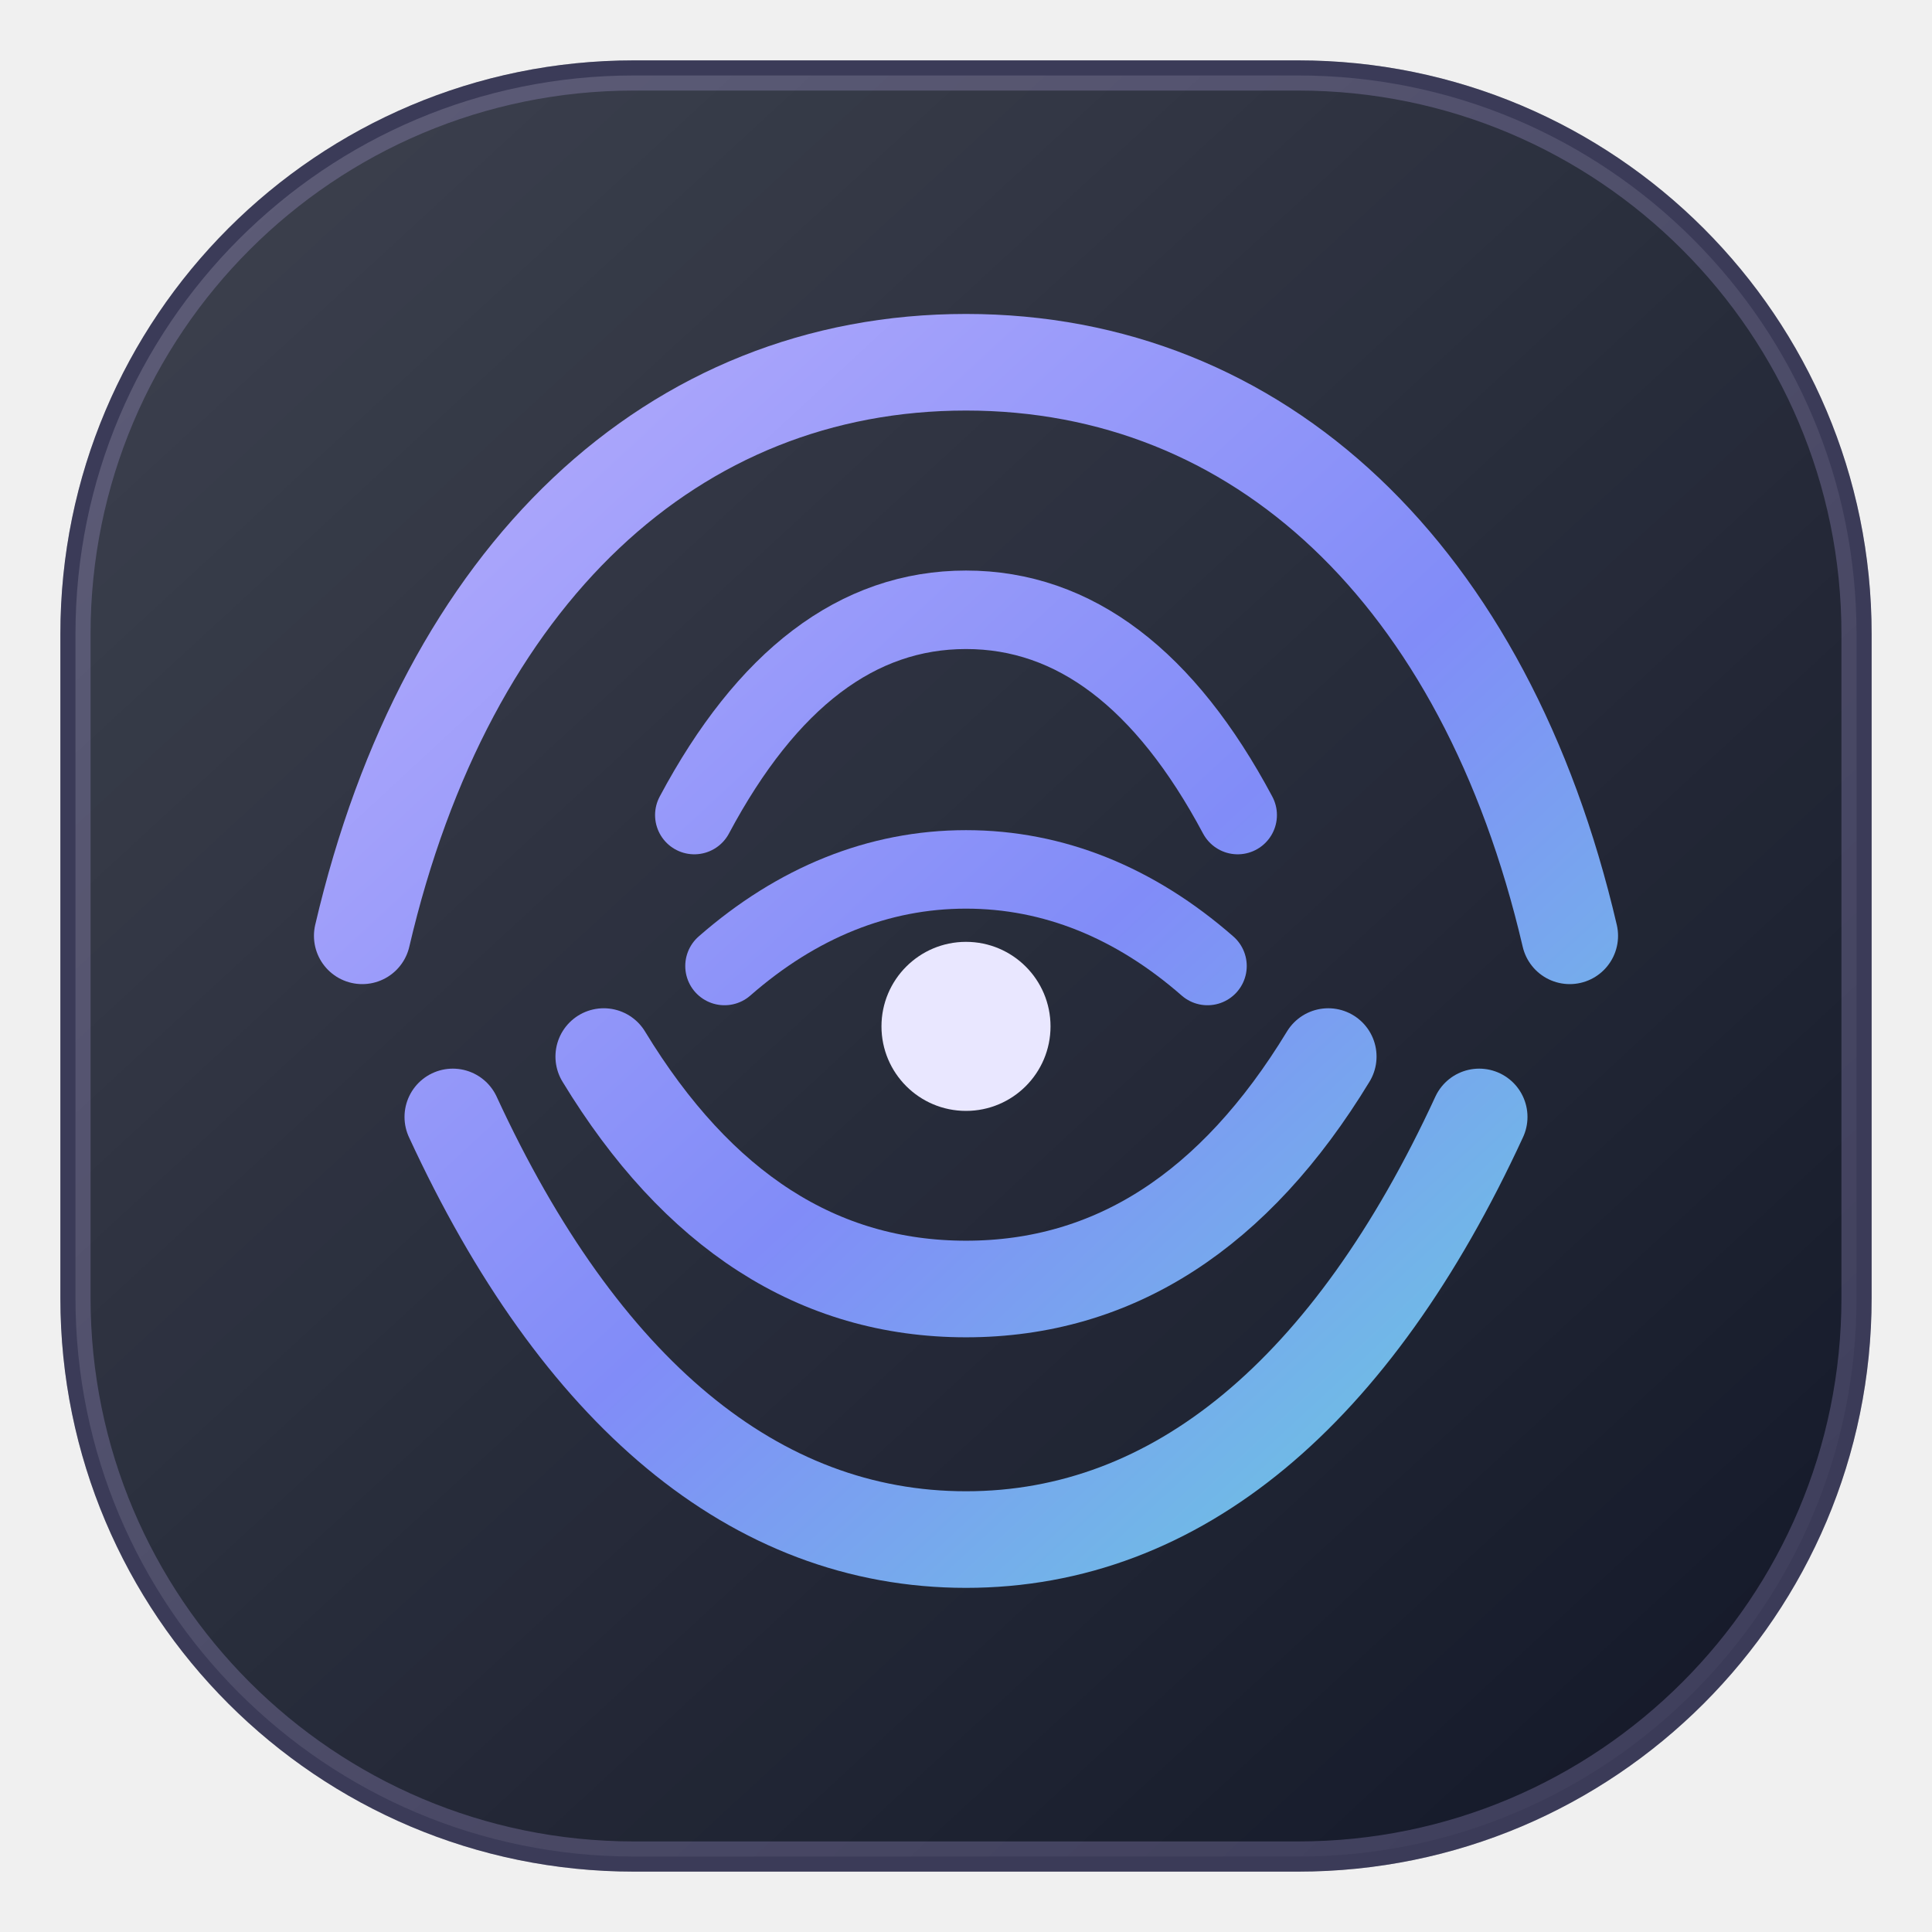
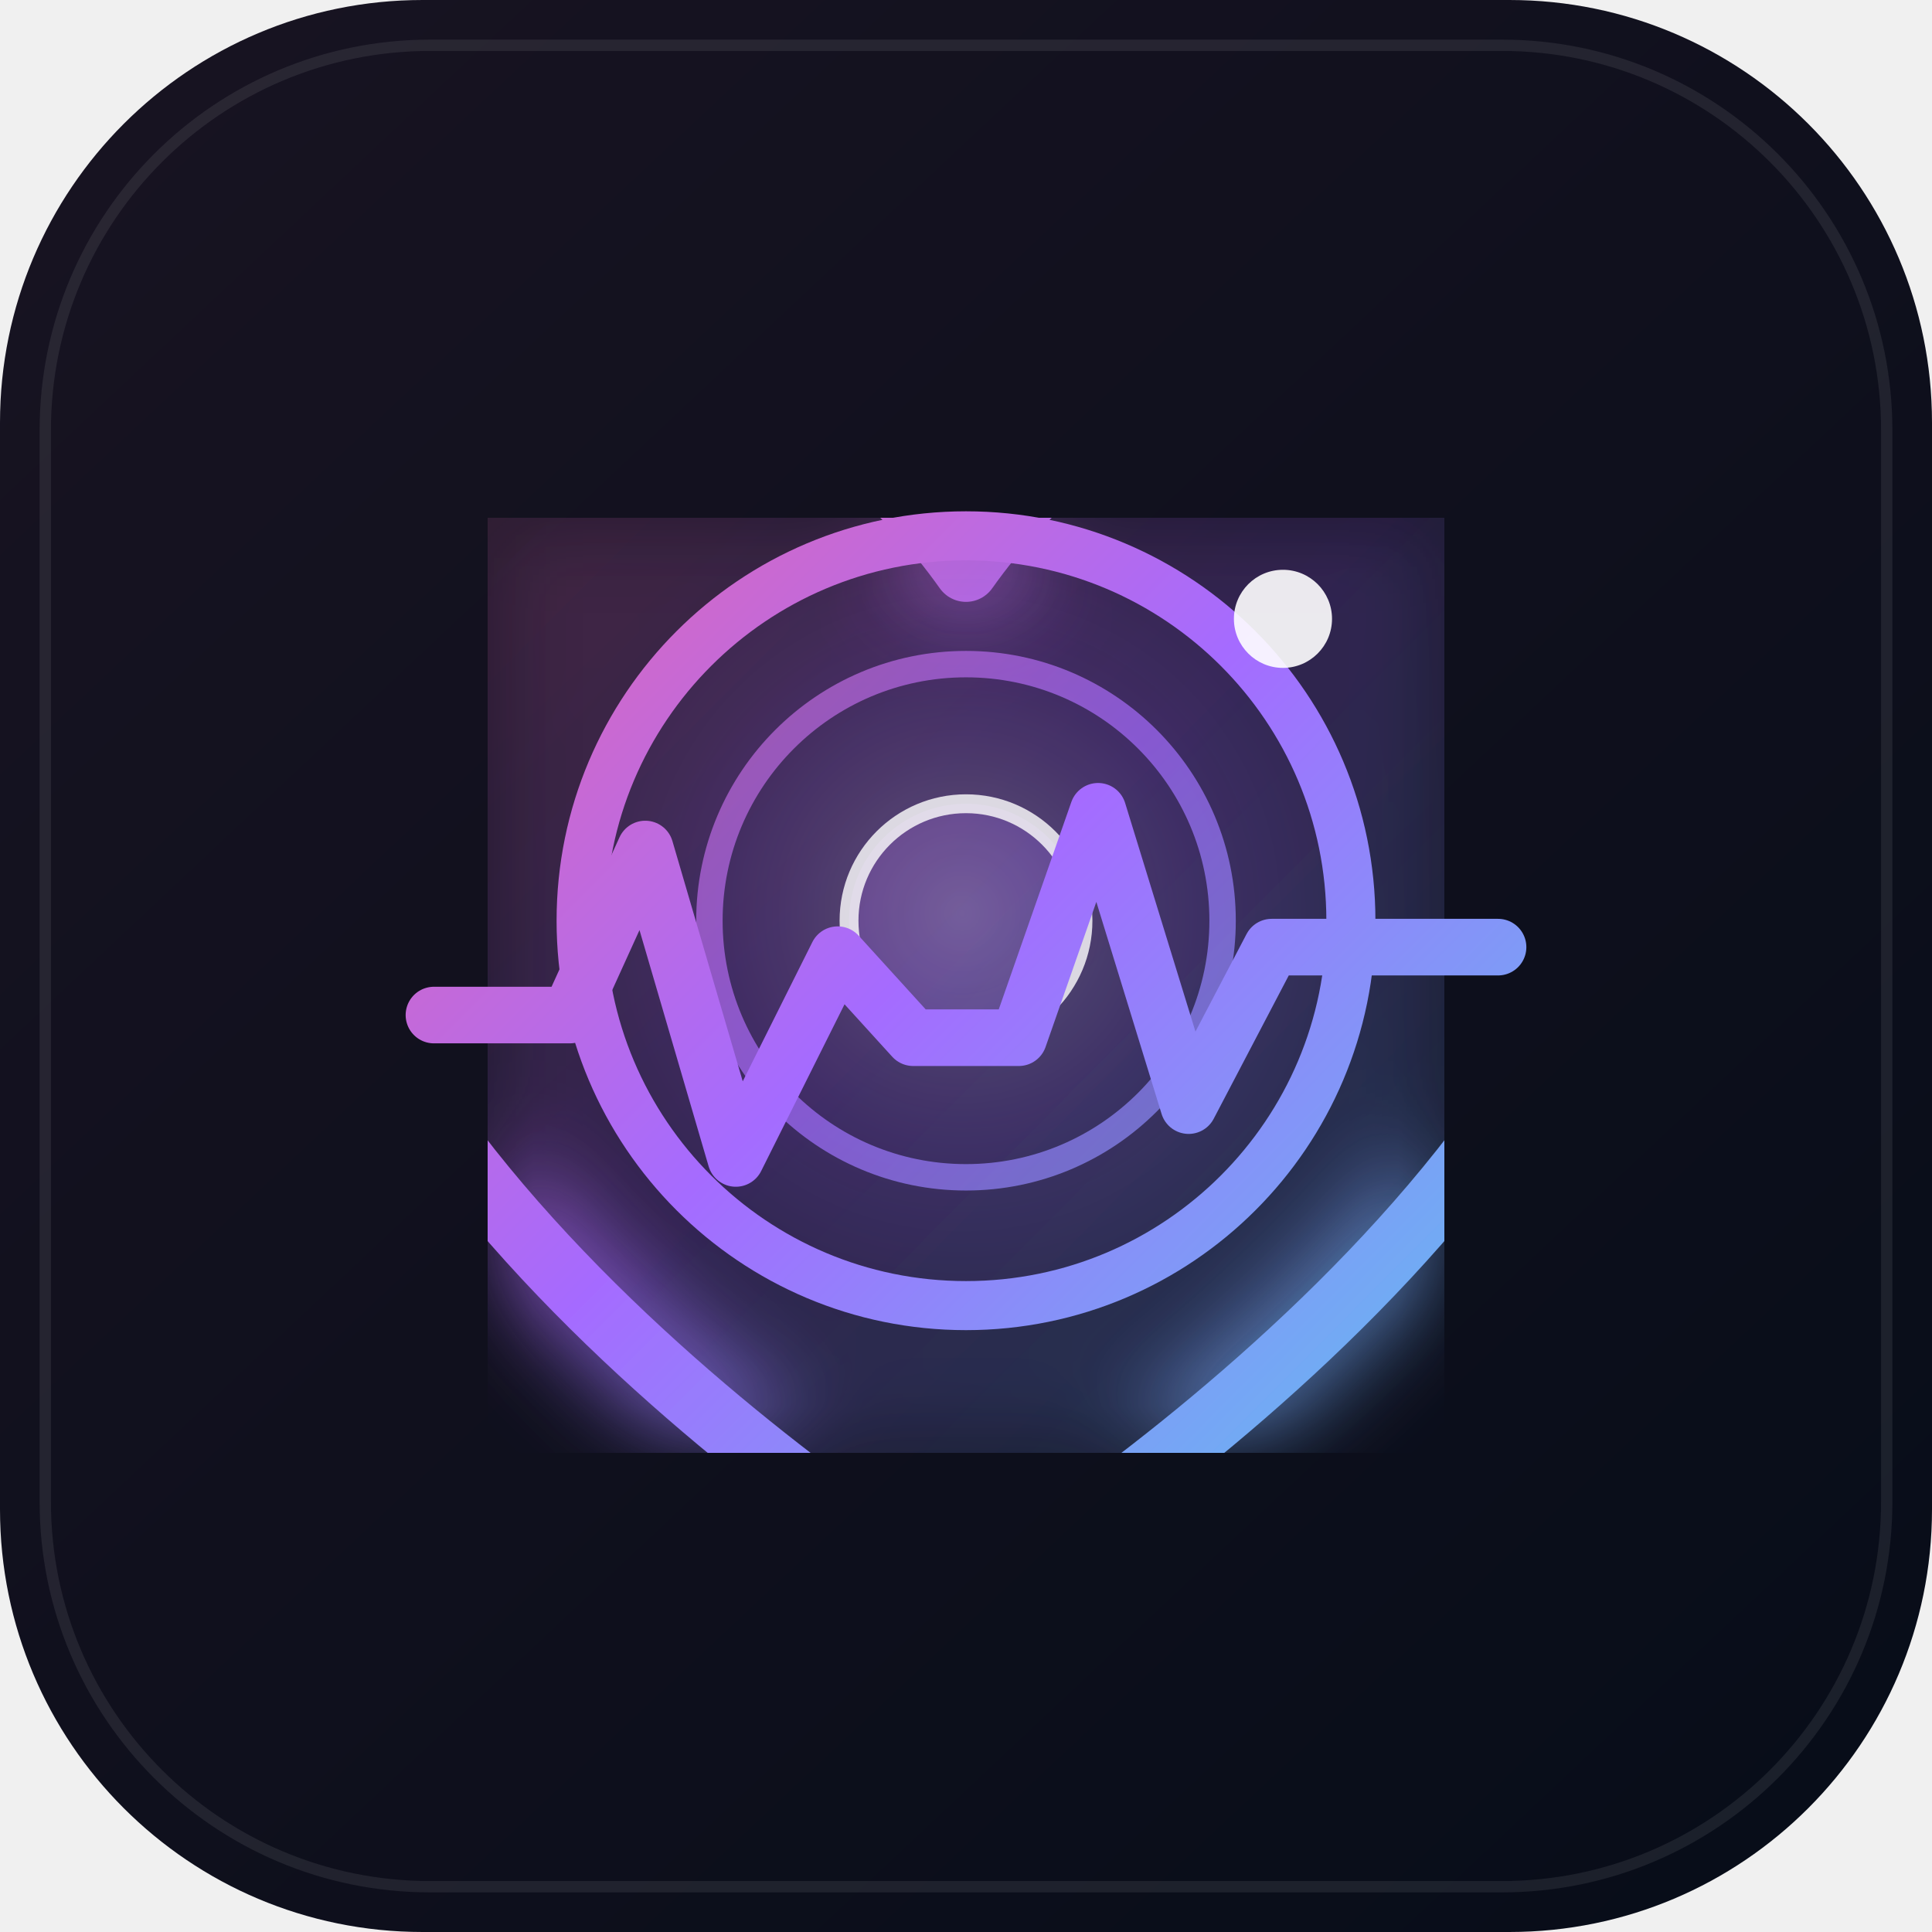
- <svg xmlns="http://www.w3.org/2000/svg" viewBox="0 0 64 64" role="img" aria-labelledby="title">
+ <svg xmlns="http://www.w3.org/2000/svg" viewBox="0 0 512 512" role="img" aria-labelledby="title desc">
  <defs>
-     <linearGradient id="nest" x1="7" y1="5" x2="58" y2="60" gradientUnits="userSpaceOnUse">
-       <stop stop-color="#c4b5fd" />
-       <stop offset=".52" stop-color="#818cf8" />
-       <stop offset="1" stop-color="#5eead4" />
+     <linearGradient id="bg" x1="38" y1="24" x2="474" y2="488" gradientUnits="userSpaceOnUse">
+       <stop stop-color="#171321" />
+       <stop offset="1" stop-color="#080d19" />
    </linearGradient>
-     <linearGradient id="glass" x1="8" y1="7" x2="55" y2="58" gradientUnits="userSpaceOnUse">
-       <stop stop-color="#fff" stop-opacity=".18" />
-       <stop offset="1" stop-color="#fff" stop-opacity=".025" />
+     <linearGradient id="vibe" x1="72" y1="70" x2="444" y2="440" gradientUnits="userSpaceOnUse">
+       <stop stop-color="#FF668F" />
+       <stop offset=".48" stop-color="#A56BFF" />
+       <stop offset="1" stop-color="#49DDEB" />
    </linearGradient>
+     <radialGradient id="lens" cx="0" cy="0" r="1" gradientTransform="matrix(94 102 -102 94 255 242)" gradientUnits="userSpaceOnUse">
+       <stop stop-color="#fff" stop-opacity=".24" />
+       <stop offset=".45" stop-color="#a56bff" stop-opacity=".13" />
+       <stop offset="1" stop-color="#07080d" stop-opacity=".1" />
+     </radialGradient>
+     <filter id="glow" x="15%" y="12%" width="70%" height="76%">
+       <feGaussianBlur stdDeviation="13" result="blur" />
+       <feMerge>
+         <feMergeNode in="blur" />
+         <feMergeNode in="SourceGraphic" />
+       </feMerge>
+     </filter>
  </defs>
-   <rect x="2" y="2" width="60" height="60" rx="19" fill="#101525" />
-   <rect x="2.5" y="2.5" width="59" height="59" rx="18.5" fill="url(#glass)" stroke="#c4b5fd" stroke-opacity=".24" />
-   <g fill="none" stroke="url(#nest)" stroke-linecap="round" stroke-linejoin="round">
-     <path d="M12 31c2.8-12 10.3-19 20-19s17.2 7 20 19" stroke-width="3.2" />
-     <path d="M15 37c4.2 9.1 10 14 17 14s12.8-4.9 17-14" stroke-width="3.2" />
-     <path d="M20 35c3.1 5.1 7.1 7.7 12 7.7s8.9-2.6 12-7.7" stroke-width="3.2" />
-     <path d="M23 27c2.4-4.5 5.4-6.8 9-6.8s6.6 2.3 9 6.8" stroke-width="2.6" />
-     <path d="M24 32c2.4-2.1 5.1-3.2 8-3.2s5.6 1.1 8 3.2" stroke-width="2.6" />
-   </g>
-   <circle cx="32" cy="34" r="2.8" fill="#e9e7ff" />
+   <rect width="512" height="512" rx="112" fill="url(#bg)" />
+   <rect x="12" y="12" width="488" height="488" rx="102" fill="none" stroke="#fff" stroke-opacity=".08" stroke-width="3" />
+   <path d="M256 424S75 316 75 190C75 99 190 58 256 151C322 58 437 99 437 190C437 316 256 424 256 424Z" fill="url(#vibe)" fill-opacity=".12" stroke="url(#vibe)" stroke-width="17" stroke-linejoin="round" filter="url(#glow)" />
+   <circle cx="256" cy="244" r="102" fill="url(#lens)" stroke="url(#vibe)" stroke-width="13" />
+   <circle cx="256" cy="244" r="68" fill="none" stroke="url(#vibe)" stroke-opacity=".7" stroke-width="7" />
+   <circle cx="256" cy="244" r="31" fill="url(#vibe)" fill-opacity=".25" stroke="#fff" stroke-opacity=".8" stroke-width="5" />
+   <path d="M115 269H151L171 225L195 307L222 253L242 275H270L291 215L315 293L337 251H397" fill="none" stroke="url(#vibe)" stroke-width="15" stroke-linecap="round" stroke-linejoin="round" />
+   <circle cx="340" cy="164" r="13" fill="#fff" fill-opacity=".9" />
</svg>
